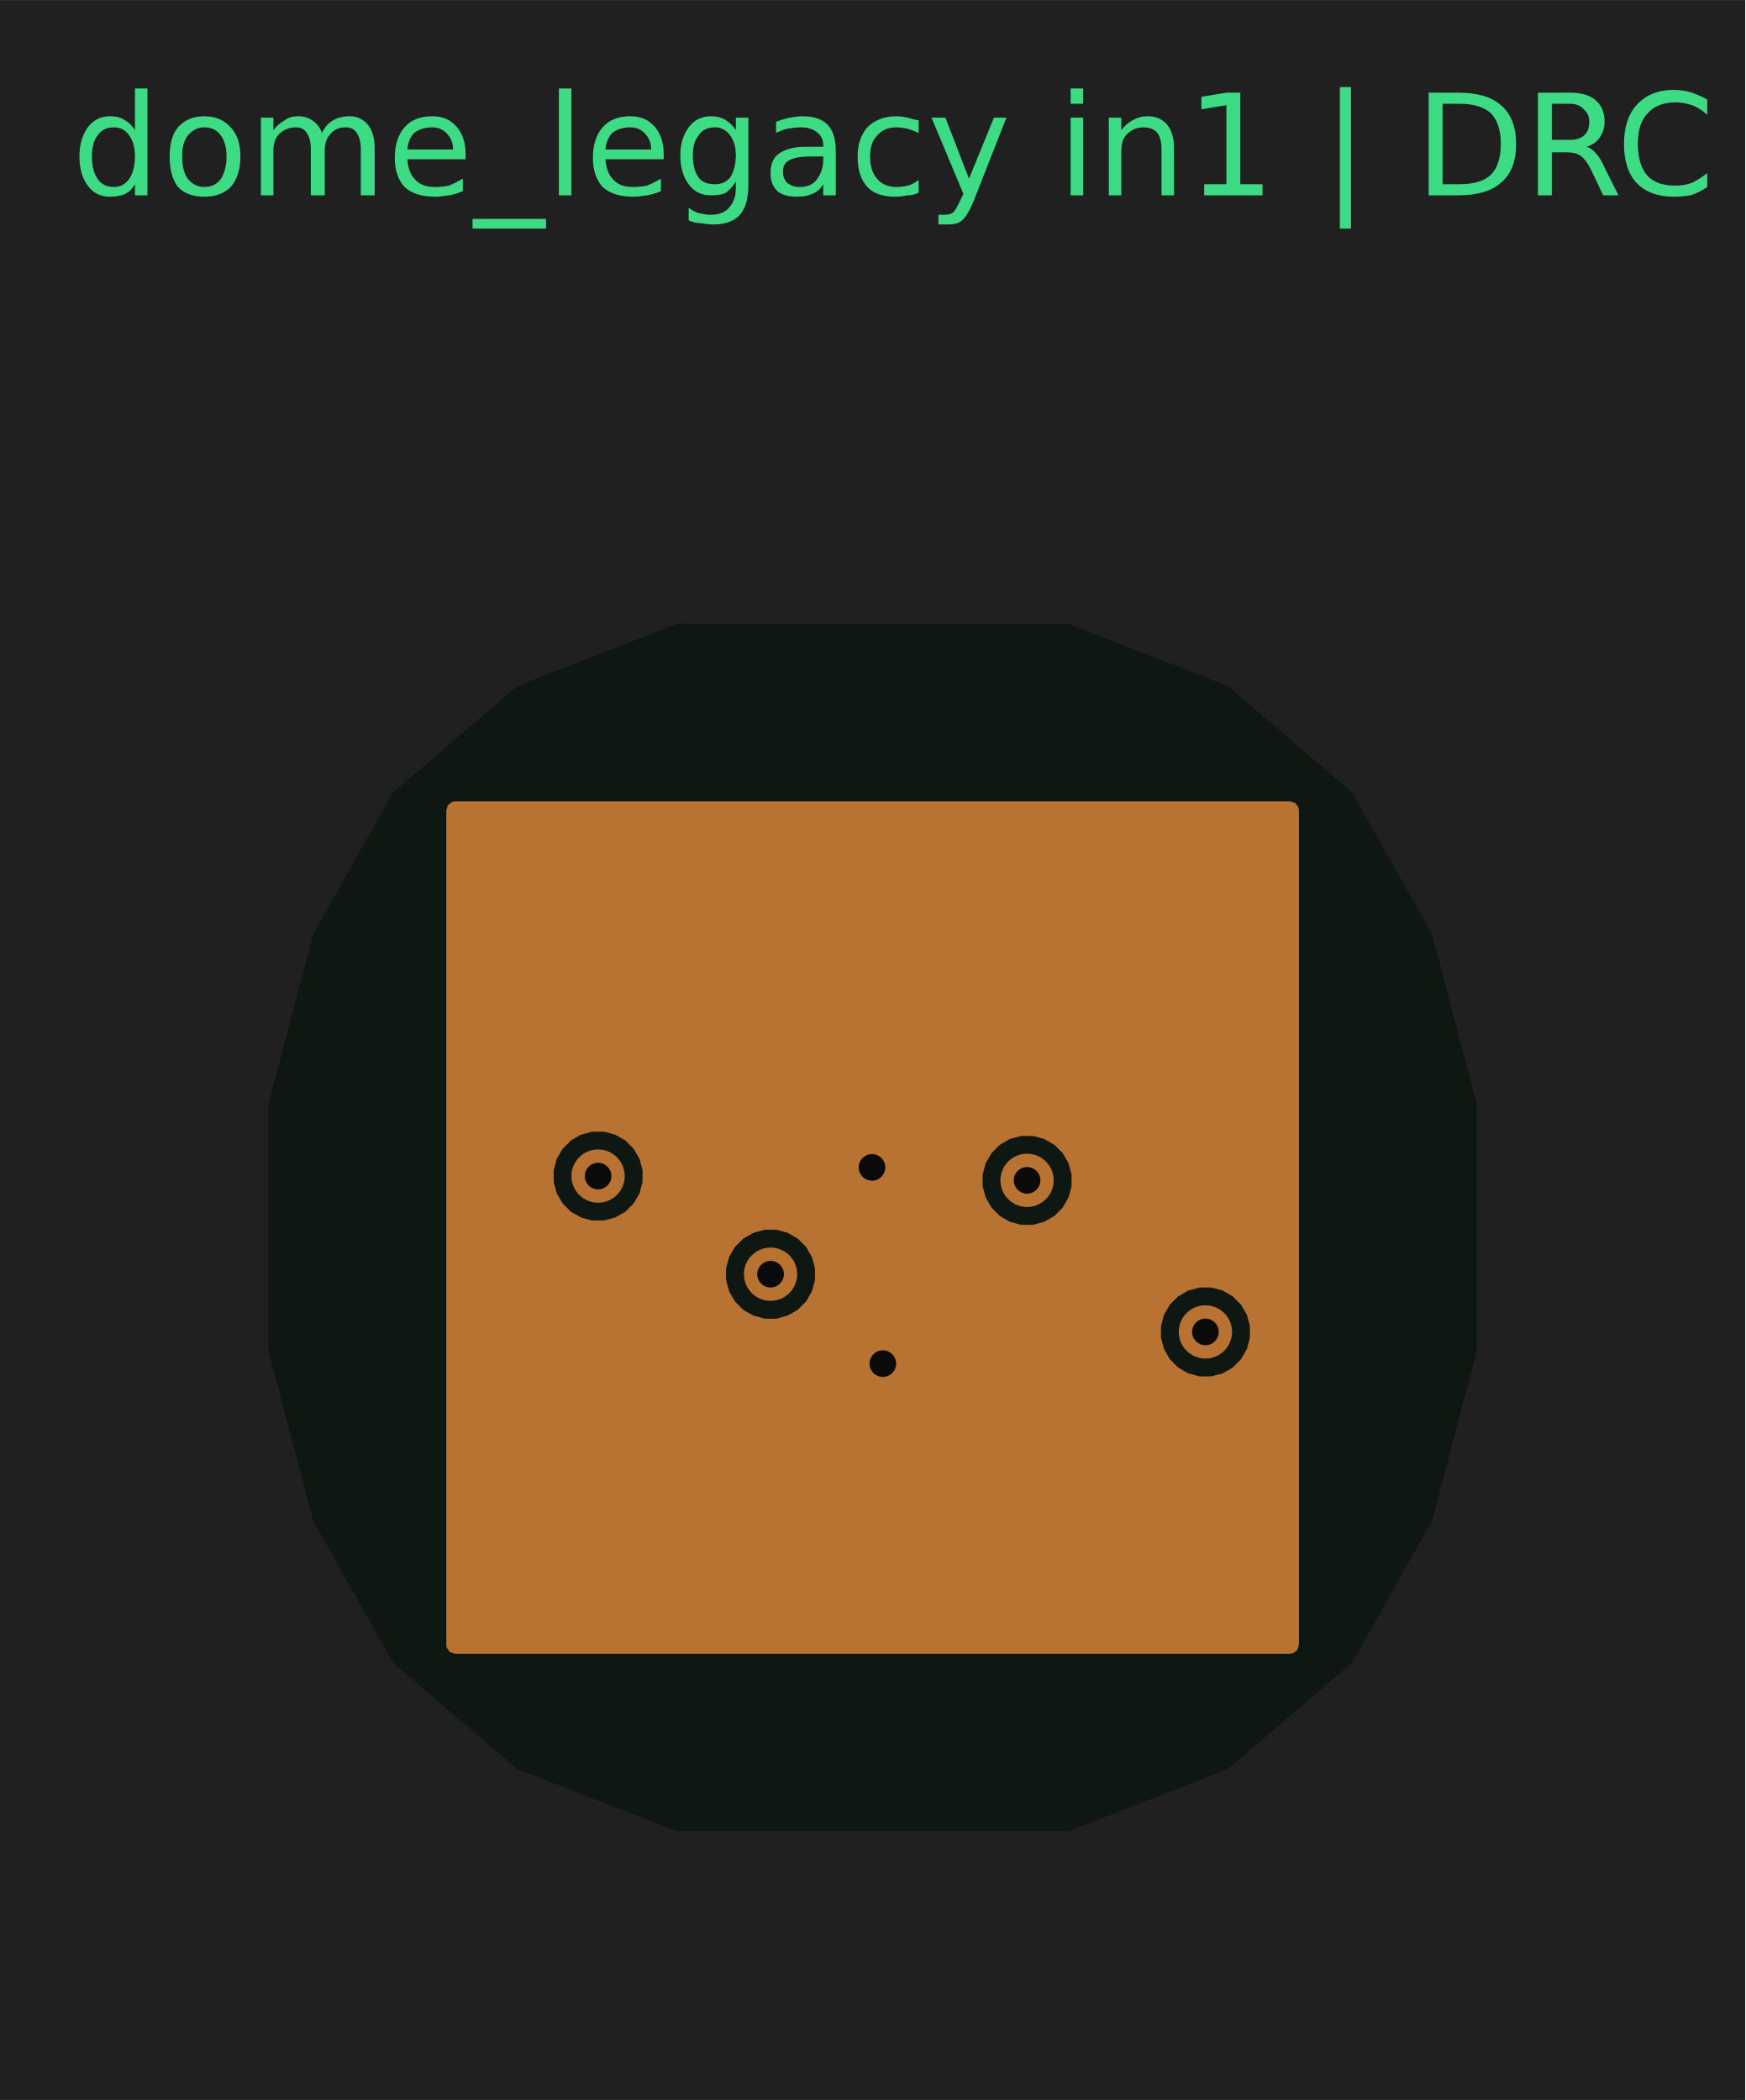
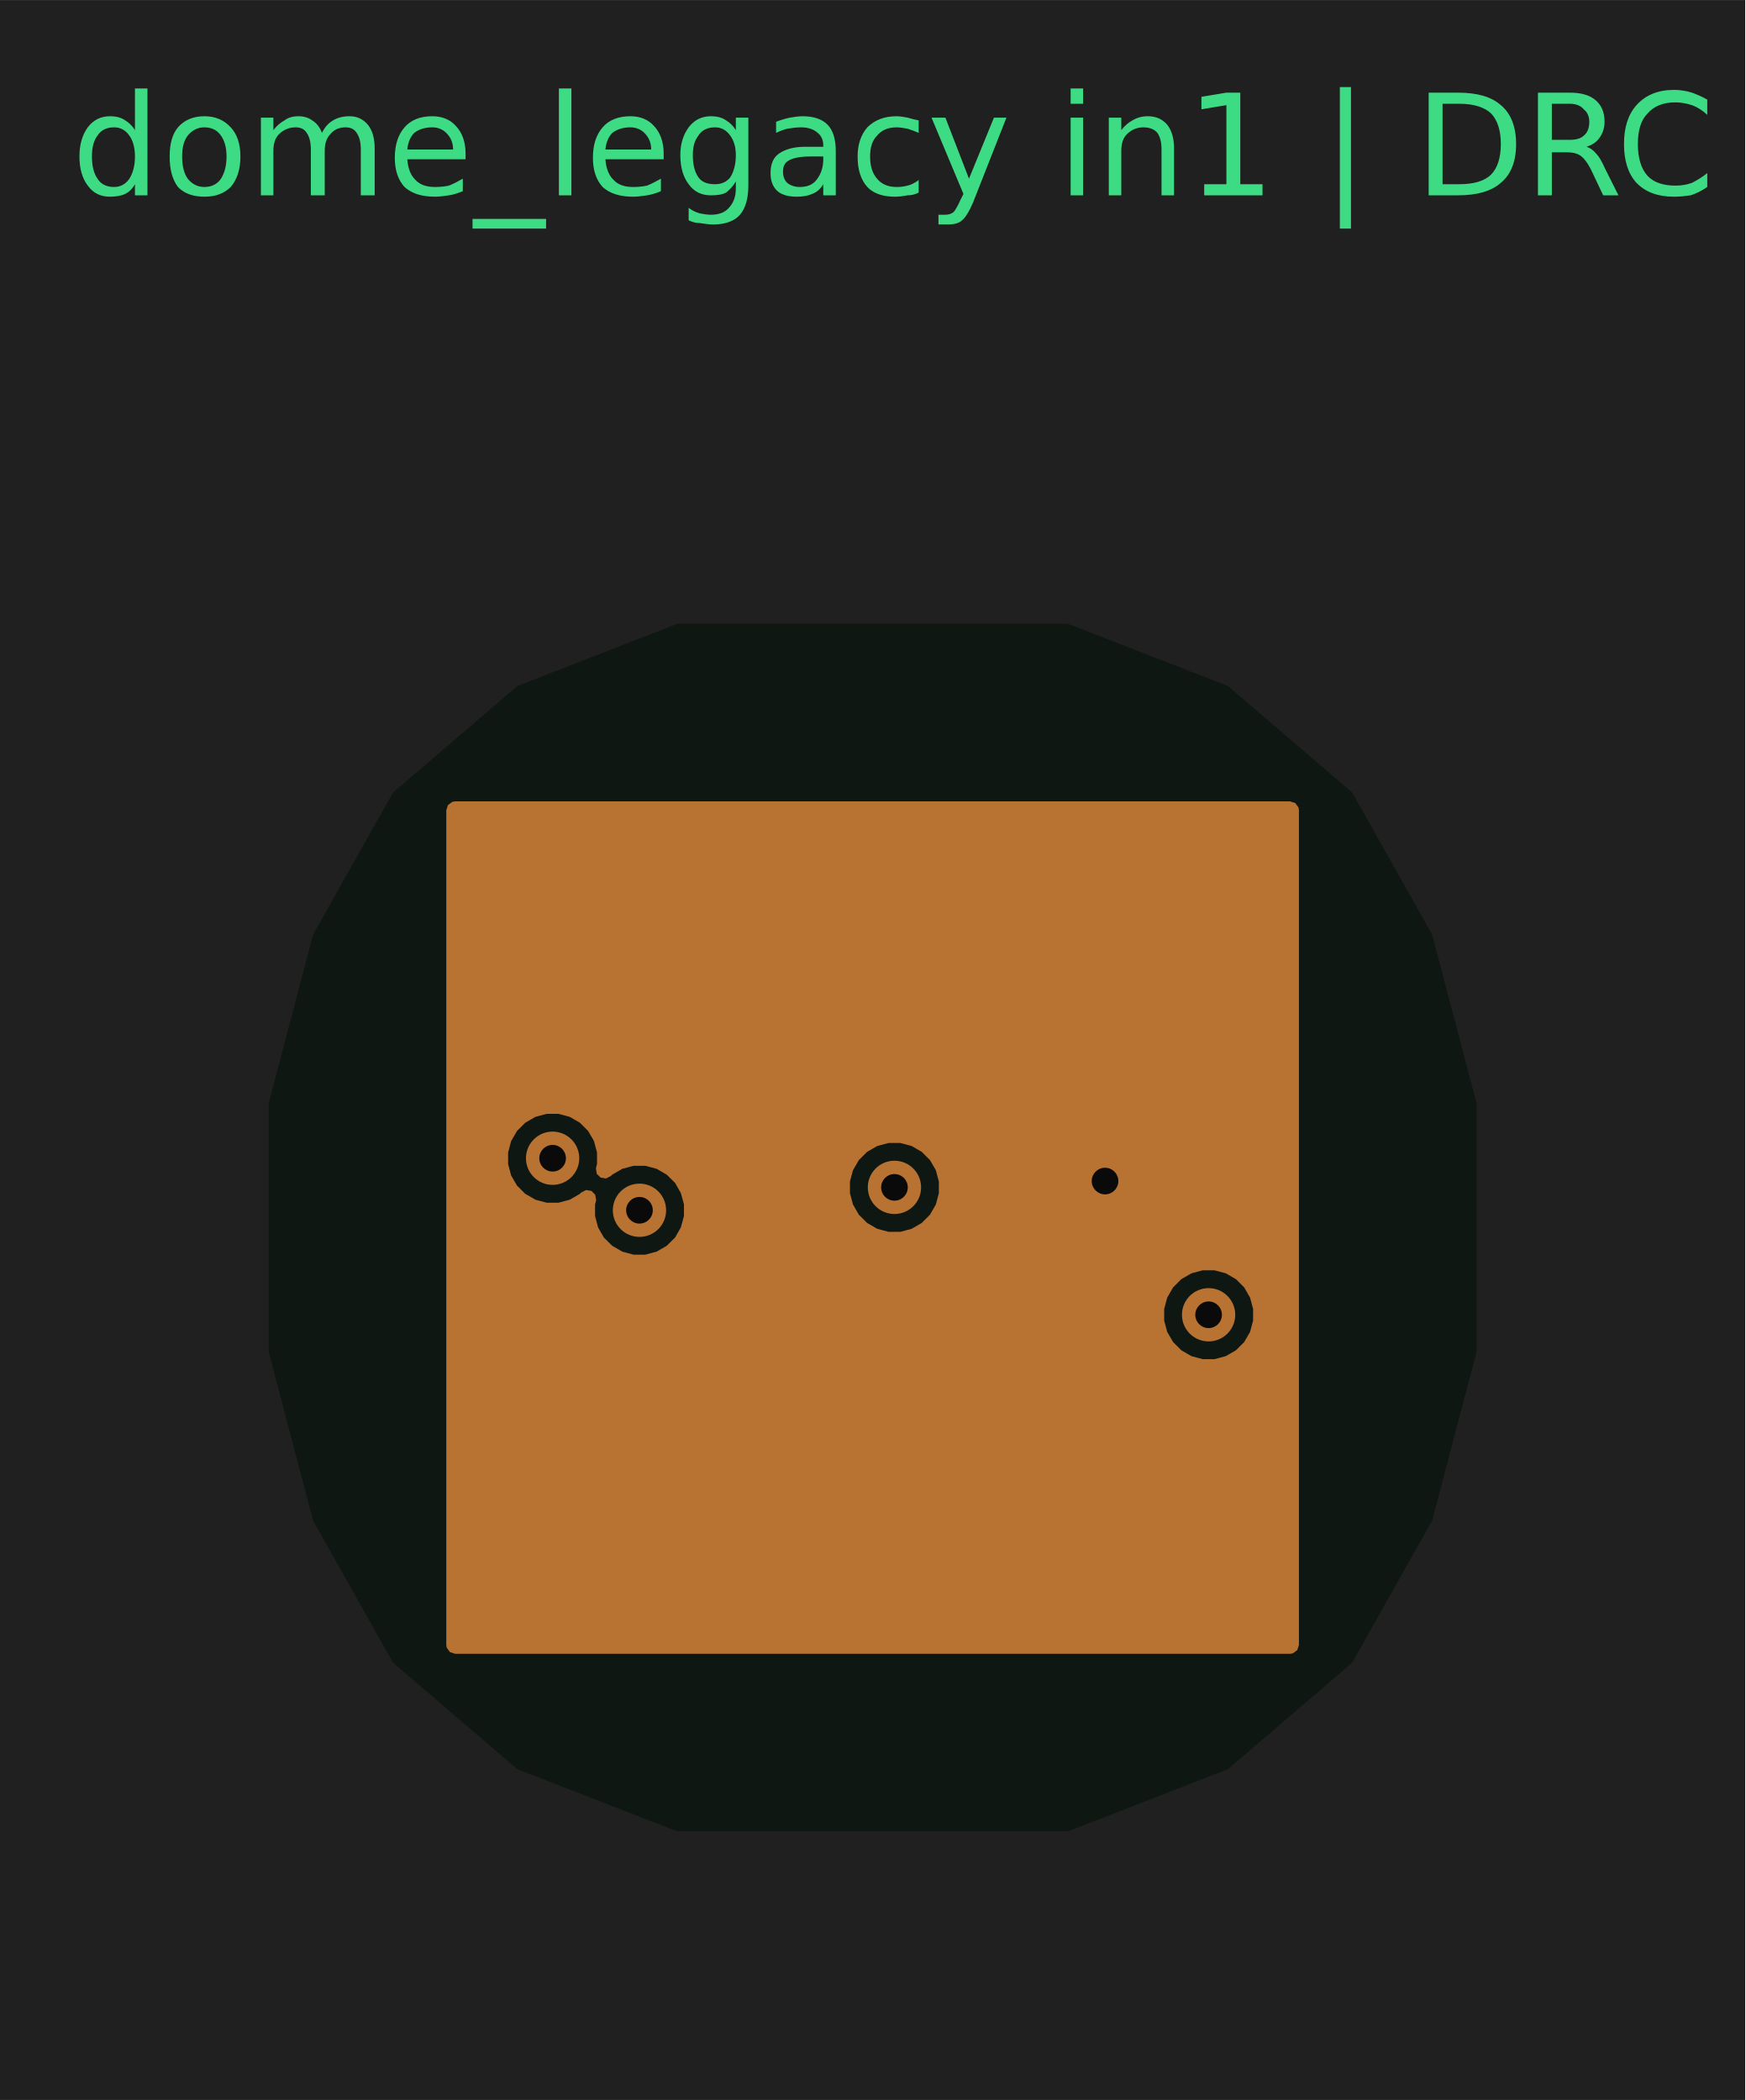
<svg xmlns="http://www.w3.org/2000/svg" width="44.2mm" height="53.2mm" viewBox="0 0 19.650 23.650">
  <rect width="100%" height="100%" fill="#202020" />
  <path d="M 13.825 7.725 L 15.225 8.925 L 16.125 10.525 L 16.625 12.425 L 16.625 15.225 L 16.125 17.125 L 15.225 18.725 L 13.825 19.925 L 12.025 20.625 L 7.625 20.625 L 5.825 19.925 L 4.425 18.725 L 3.525 17.125 L 3.025 15.225 L 3.025 12.425 L 3.525 10.525 L 4.425 8.925 L 5.825 7.725 L 7.625 7.025 L 12.025 7.025 Z" fill="#0f1712" fill-opacity="1.00" fill-rule="evenodd" />
-   <path d="M 14.584 9.044 L 14.620 9.093 L 14.625 9.124 L 14.625 18.526 L 14.606 18.584 L 14.557 18.620 L 14.526 18.625 L 5.124 18.625 L 5.066 18.606 L 5.030 18.557 L 5.025 18.526 L 5.025 14.934 L 13.072 14.934 L 13.072 14.934 L 13.072 15.066 L 13.106 15.193 L 13.172 15.308 L 13.265 15.401 L 13.379 15.467 L 13.379 15.467 L 13.447 15.485 L 13.507 15.501 L 13.507 15.501 L 13.638 15.501 L 13.638 15.501 L 13.766 15.467 L 13.766 15.467 L 13.880 15.401 L 13.880 15.401 L 13.880 15.401 L 13.973 15.308 L 13.973 15.308 L 13.973 15.308 L 14.039 15.193 L 14.039 15.193 L 14.039 15.193 L 14.073 15.066 L 14.073 14.934 L 14.039 14.807 L 13.973 14.693 L 13.880 14.600 L 13.766 14.534 L 13.766 14.534 L 13.766 14.534 L 13.638 14.500 L 13.507 14.500 L 13.379 14.534 L 13.379 14.534 L 13.379 14.534 L 13.265 14.600 L 13.265 14.600 L 13.265 14.600 L 13.172 14.693 L 13.172 14.693 L 13.172 14.693 L 13.106 14.807 L 13.106 14.807 L 13.072 14.934 L 5.025 14.934 L 5.025 14.284 L 8.175 14.284 L 8.175 14.284 L 8.175 14.416 L 8.209 14.543 L 8.275 14.657 L 8.368 14.751 L 8.483 14.816 L 8.483 14.816 L 8.542 14.832 L 8.610 14.851 L 8.610 14.851 L 8.742 14.851 L 8.742 14.851 L 8.869 14.816 L 8.869 14.816 L 8.983 14.751 L 8.983 14.751 L 8.983 14.750 L 9.076 14.657 L 9.076 14.657 L 9.076 14.657 L 9.142 14.543 L 9.142 14.543 L 9.142 14.543 L 9.176 14.416 L 9.176 14.284 L 9.142 14.157 L 9.076 14.043 L 8.983 13.950 L 8.869 13.884 L 8.869 13.884 L 8.869 13.884 L 8.742 13.849 L 8.610 13.849 L 8.483 13.884 L 8.483 13.884 L 8.483 13.884 L 8.368 13.949 L 8.368 13.949 L 8.368 13.950 L 8.275 14.043 L 8.275 14.043 L 8.275 14.043 L 8.209 14.157 L 8.209 14.157 L 8.175 14.284 L 5.025 14.284 L 5.025 13.179 L 6.234 13.179 L 6.234 13.179 L 6.234 13.311 L 6.268 13.438 L 6.334 13.552 L 6.427 13.646 L 6.541 13.711 L 6.541 13.711 L 6.609 13.730 L 6.668 13.745 L 6.668 13.745 L 6.800 13.745 L 6.800 13.745 L 6.927 13.711 L 6.927 13.711 L 7.042 13.646 L 7.042 13.646 L 7.042 13.646 L 7.135 13.552 L 7.135 13.552 L 7.135 13.552 L 7.201 13.438 L 7.201 13.438 L 7.201 13.438 L 7.235 13.311 L 7.235 13.227 L 11.064 13.227 L 11.064 13.227 L 11.064 13.359 L 11.098 13.486 L 11.164 13.601 L 11.257 13.694 L 11.371 13.760 L 11.371 13.760 L 11.439 13.778 L 11.498 13.794 L 11.498 13.794 L 11.630 13.794 L 11.630 13.794 L 11.757 13.760 L 11.757 13.760 L 11.872 13.694 L 11.872 13.694 L 11.872 13.694 L 11.965 13.601 L 11.965 13.601 L 11.965 13.601 L 12.031 13.486 L 12.031 13.486 L 12.031 13.486 L 12.065 13.359 L 12.065 13.227 L 12.031 13.100 L 11.965 12.986 L 11.872 12.893 L 11.757 12.827 L 11.757 12.827 L 11.757 12.827 L 11.630 12.793 L 11.498 12.793 L 11.371 12.827 L 11.371 12.827 L 11.371 12.827 L 11.257 12.893 L 11.257 12.893 L 11.257 12.893 L 11.164 12.986 L 11.164 12.986 L 11.164 12.986 L 11.098 13.100 L 11.098 13.100 L 11.064 13.227 L 7.235 13.227 L 7.235 13.179 L 7.201 13.052 L 7.135 12.938 L 7.042 12.845 L 6.927 12.779 L 6.927 12.779 L 6.927 12.779 L 6.800 12.745 L 6.668 12.745 L 6.541 12.779 L 6.541 12.779 L 6.541 12.779 L 6.427 12.844 L 6.427 12.844 L 6.427 12.845 L 6.334 12.938 L 6.334 12.938 L 6.334 12.938 L 6.268 13.052 L 6.268 13.052 L 6.234 13.179 L 5.025 13.179 L 5.025 9.124 L 5.044 9.066 L 5.093 9.030 L 5.124 9.025 L 14.526 9.025 Z" fill="#b87333" fill-opacity="1.00" fill-rule="evenodd" />
-   <circle cx="6.734" cy="13.245" r="0.300" fill="#b87333" stroke="none" stroke-width="0.150" />
-   <circle cx="6.734" cy="13.245" r="0.150" fill="#0a0a0a" stroke="none" stroke-width="0.150" />
-   <circle cx="9.940" cy="15.357" r="0.300" fill="#b87333" stroke="none" stroke-width="0.150" />
-   <circle cx="9.940" cy="15.357" r="0.150" fill="#0a0a0a" stroke="none" stroke-width="0.150" />
-   <circle cx="9.818" cy="13.147" r="0.300" fill="#b87333" stroke="none" stroke-width="0.150" />
-   <circle cx="9.818" cy="13.147" r="0.150" fill="#0a0a0a" stroke="none" stroke-width="0.150" />
-   <circle cx="13.572" cy="15.000" r="0.300" fill="#b87333" stroke="none" stroke-width="0.150" />
-   <circle cx="13.572" cy="15.000" r="0.150" fill="#0a0a0a" stroke="none" stroke-width="0.150" />
-   <circle cx="8.676" cy="14.350" r="0.300" fill="#b87333" stroke="none" stroke-width="0.150" />
-   <circle cx="8.676" cy="14.350" r="0.150" fill="#0a0a0a" stroke="none" stroke-width="0.150" />
-   <circle cx="11.564" cy="13.293" r="0.300" fill="#b87333" stroke="none" stroke-width="0.150" />
-   <circle cx="11.564" cy="13.293" r="0.150" fill="#0a0a0a" stroke="none" stroke-width="0.150" />
+   <path d="M 14.584 9.044 L 14.620 9.093 L 14.625 9.124 L 14.625 18.526 L 14.606 18.584 L 14.557 18.620 L 14.526 18.625 L 5.124 18.625 L 5.066 18.606 L 5.030 18.557 L 5.025 18.526 L 5.025 14.741 L 13.108 14.741 L 13.108 14.741 L 13.108 14.873 L 13.142 15.000 L 13.208 15.114 L 13.301 15.207 L 13.415 15.273 L 13.415 15.273 L 13.483 15.291 L 13.542 15.307 L 13.542 15.307 L 13.674 15.307 L 13.674 15.307 L 13.801 15.273 L 13.801 15.273 L 13.916 15.207 L 13.916 15.207 L 13.916 15.207 L 14.009 15.114 L 14.009 15.114 L 14.009 15.114 L 14.075 15.000 L 14.075 15.000 L 14.075 15.000 L 14.109 14.873 L 14.109 14.741 L 14.075 14.614 L 14.009 14.499 L 13.916 14.406 L 13.801 14.340 L 13.801 14.340 L 13.801 14.340 L 13.674 14.306 L 13.542 14.306 L 13.415 14.340 L 13.415 14.340 L 13.415 14.340 L 13.301 14.406 L 13.301 14.406 L 13.301 14.406 L 13.208 14.499 L 13.208 14.499 L 13.208 14.499 L 13.142 14.614 L 13.142 14.614 L 13.108 14.741 L 5.025 14.741 L 5.025 12.979 L 5.721 12.979 L 5.721 12.979 L 5.721 13.110 L 5.755 13.238 L 5.821 13.352 L 5.914 13.445 L 6.029 13.511 L 6.029 13.511 L 6.084 13.526 L 6.156 13.545 L 6.156 13.545 L 6.288 13.545 L 6.288 13.545 L 6.415 13.511 L 6.415 13.511 L 6.529 13.445 L 6.529 13.445 L 6.529 13.445 L 6.544 13.430 L 6.599 13.402 L 6.659 13.412 L 6.702 13.455 L 6.712 13.515 L 6.710 13.526 L 6.700 13.564 L 6.700 13.564 L 6.700 13.695 L 6.734 13.823 L 6.799 13.937 L 6.893 14.030 L 7.007 14.096 L 7.007 14.096 L 7.074 14.114 L 7.134 14.130 L 7.134 14.130 L 7.266 14.130 L 7.266 14.130 L 7.393 14.096 L 7.393 14.096 L 7.507 14.030 L 7.507 14.030 L 7.507 14.030 L 7.601 13.937 L 7.601 13.937 L 7.601 13.937 L 7.666 13.823 L 7.666 13.823 L 7.666 13.823 L 7.701 13.695 L 7.701 13.564 L 7.666 13.436 L 7.601 13.322 L 7.585 13.306 L 9.570 13.306 L 9.570 13.306 L 9.570 13.438 L 9.604 13.565 L 9.670 13.680 L 9.763 13.773 L 9.878 13.839 L 9.878 13.839 L 9.945 13.857 L 10.005 13.873 L 10.005 13.873 L 10.137 13.873 L 10.137 13.873 L 10.264 13.839 L 10.264 13.839 L 10.378 13.773 L 10.378 13.773 L 10.378 13.773 L 10.471 13.680 L 10.471 13.680 L 10.471 13.680 L 10.537 13.565 L 10.537 13.565 L 10.537 13.565 L 10.571 13.438 L 10.571 13.306 L 10.537 13.179 L 10.528 13.163 L 10.471 13.065 L 10.471 13.065 L 10.471 13.065 L 10.378 12.972 L 10.264 12.906 L 10.264 12.906 L 10.264 12.906 L 10.137 12.872 L 10.005 12.872 L 9.878 12.906 L 9.878 12.906 L 9.878 12.906 L 9.763 12.972 L 9.763 12.972 L 9.763 12.972 L 9.670 13.065 L 9.670 13.065 L 9.670 13.065 L 9.604 13.179 L 9.604 13.179 L 9.570 13.306 L 7.585 13.306 L 7.507 13.229 L 7.393 13.163 L 7.393 13.163 L 7.393 13.163 L 7.266 13.129 L 7.134 13.129 L 7.007 13.163 L 7.007 13.163 L 7.007 13.163 L 6.893 13.229 L 6.893 13.229 L 6.893 13.229 L 6.878 13.244 L 6.823 13.272 L 6.763 13.262 L 6.719 13.219 L 6.710 13.159 L 6.712 13.148 L 6.722 13.110 L 6.722 13.110 L 6.722 12.979 L 6.722 12.979 L 6.688 12.851 L 6.622 12.737 L 6.529 12.644 L 6.415 12.578 L 6.415 12.578 L 6.415 12.578 L 6.288 12.544 L 6.156 12.544 L 6.029 12.578 L 6.029 12.578 L 6.029 12.578 L 5.914 12.644 L 5.914 12.644 L 5.914 12.644 L 5.821 12.737 L 5.821 12.737 L 5.821 12.737 L 5.755 12.851 L 5.755 12.851 L 5.721 12.979 L 5.025 12.979 L 5.025 9.124 L 5.044 9.066 L 5.093 9.030 L 5.124 9.025 L 14.526 9.025 Z" fill="#b87333" fill-opacity="1.00" fill-rule="evenodd" />
+   <circle cx="13.608" cy="14.807" r="0.300" fill="#b87333" stroke="none" stroke-width="0.150" />
+   <circle cx="13.608" cy="14.807" r="0.150" fill="#0a0a0a" stroke="none" stroke-width="0.150" />
+   <circle cx="12.442" cy="13.301" r="0.300" fill="#b87333" stroke="none" stroke-width="0.150" />
+   <circle cx="12.442" cy="13.301" r="0.150" fill="#0a0a0a" stroke="none" stroke-width="0.150" />
+   <circle cx="6.222" cy="13.044" r="0.300" fill="#b87333" stroke="none" stroke-width="0.150" />
+   <circle cx="6.222" cy="13.044" r="0.150" fill="#0a0a0a" stroke="none" stroke-width="0.150" />
+   <circle cx="7.200" cy="13.630" r="0.300" fill="#b87333" stroke="none" stroke-width="0.150" />
+   <circle cx="7.200" cy="13.630" r="0.150" fill="#0a0a0a" stroke="none" stroke-width="0.150" />
+   <circle cx="10.071" cy="13.372" r="0.300" fill="#b87333" stroke="none" stroke-width="0.150" />
+   <circle cx="10.071" cy="13.372" r="0.150" fill="#0a0a0a" stroke="none" stroke-width="0.150" />
  <text x="0.800" y="2.200" font-family="DejaVu Sans, sans-serif" font-size="1.60" fill="#3ddc84">dome_legacy in1 | DRC errors 0, warnings 7 | unrouted 0</text>
</svg>
